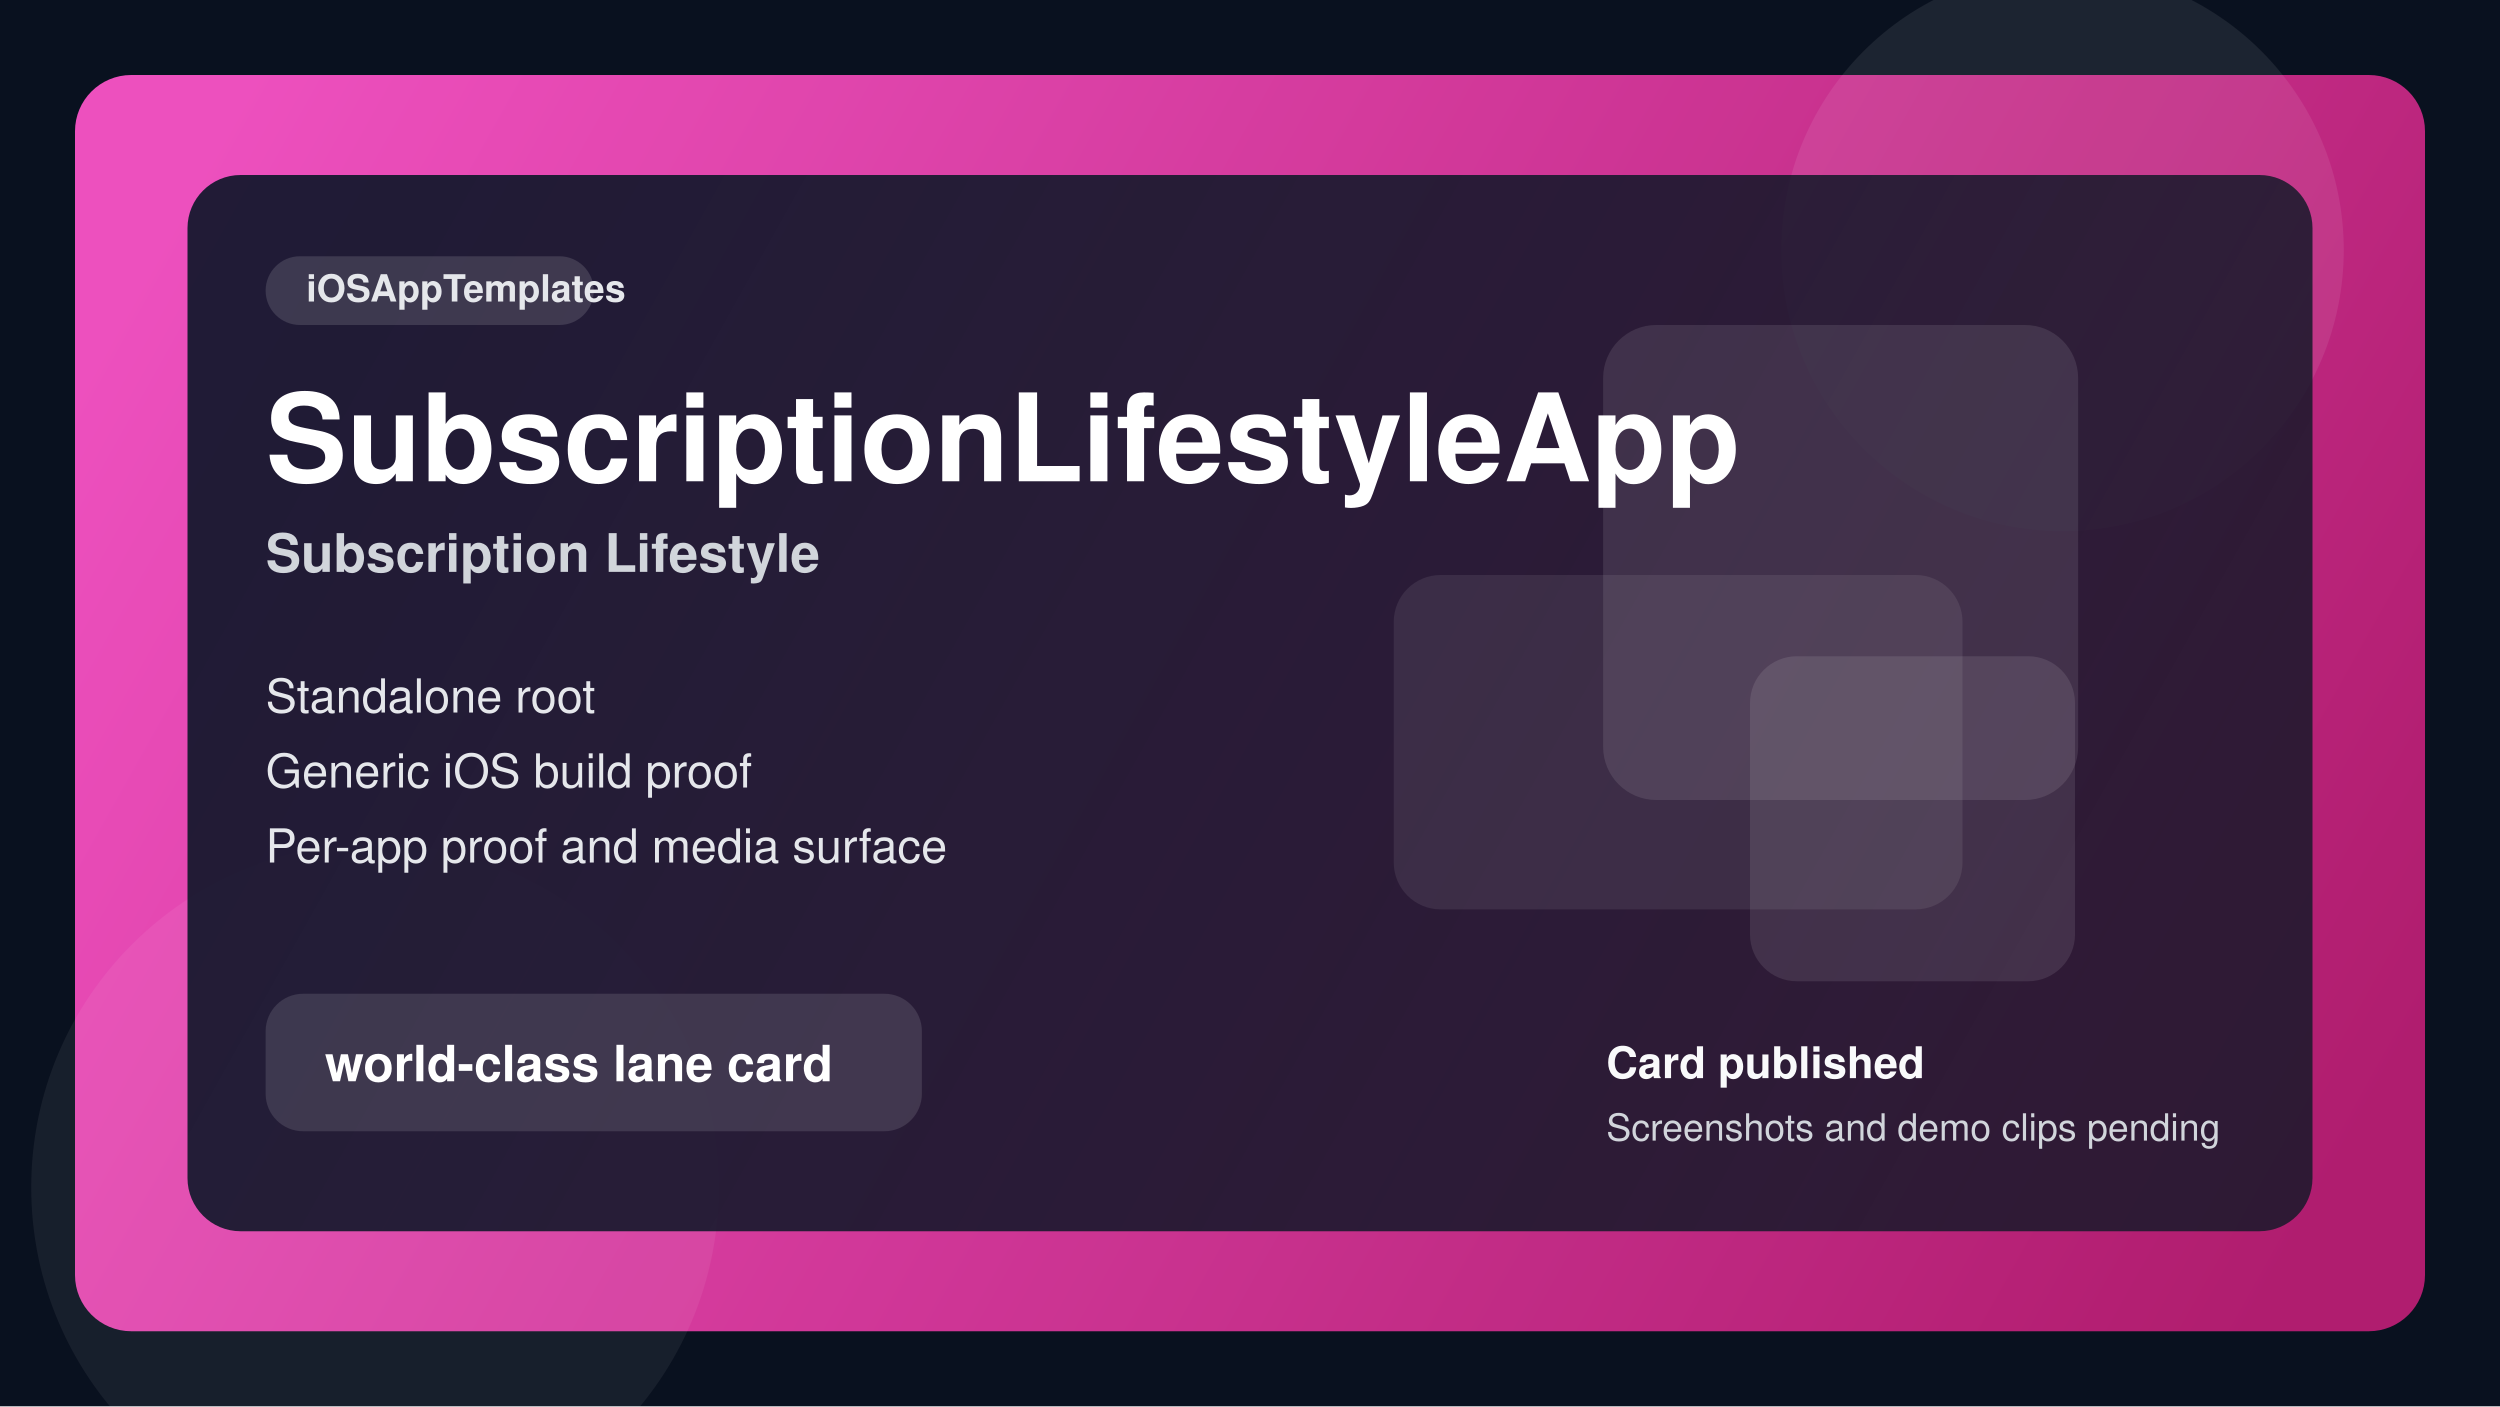
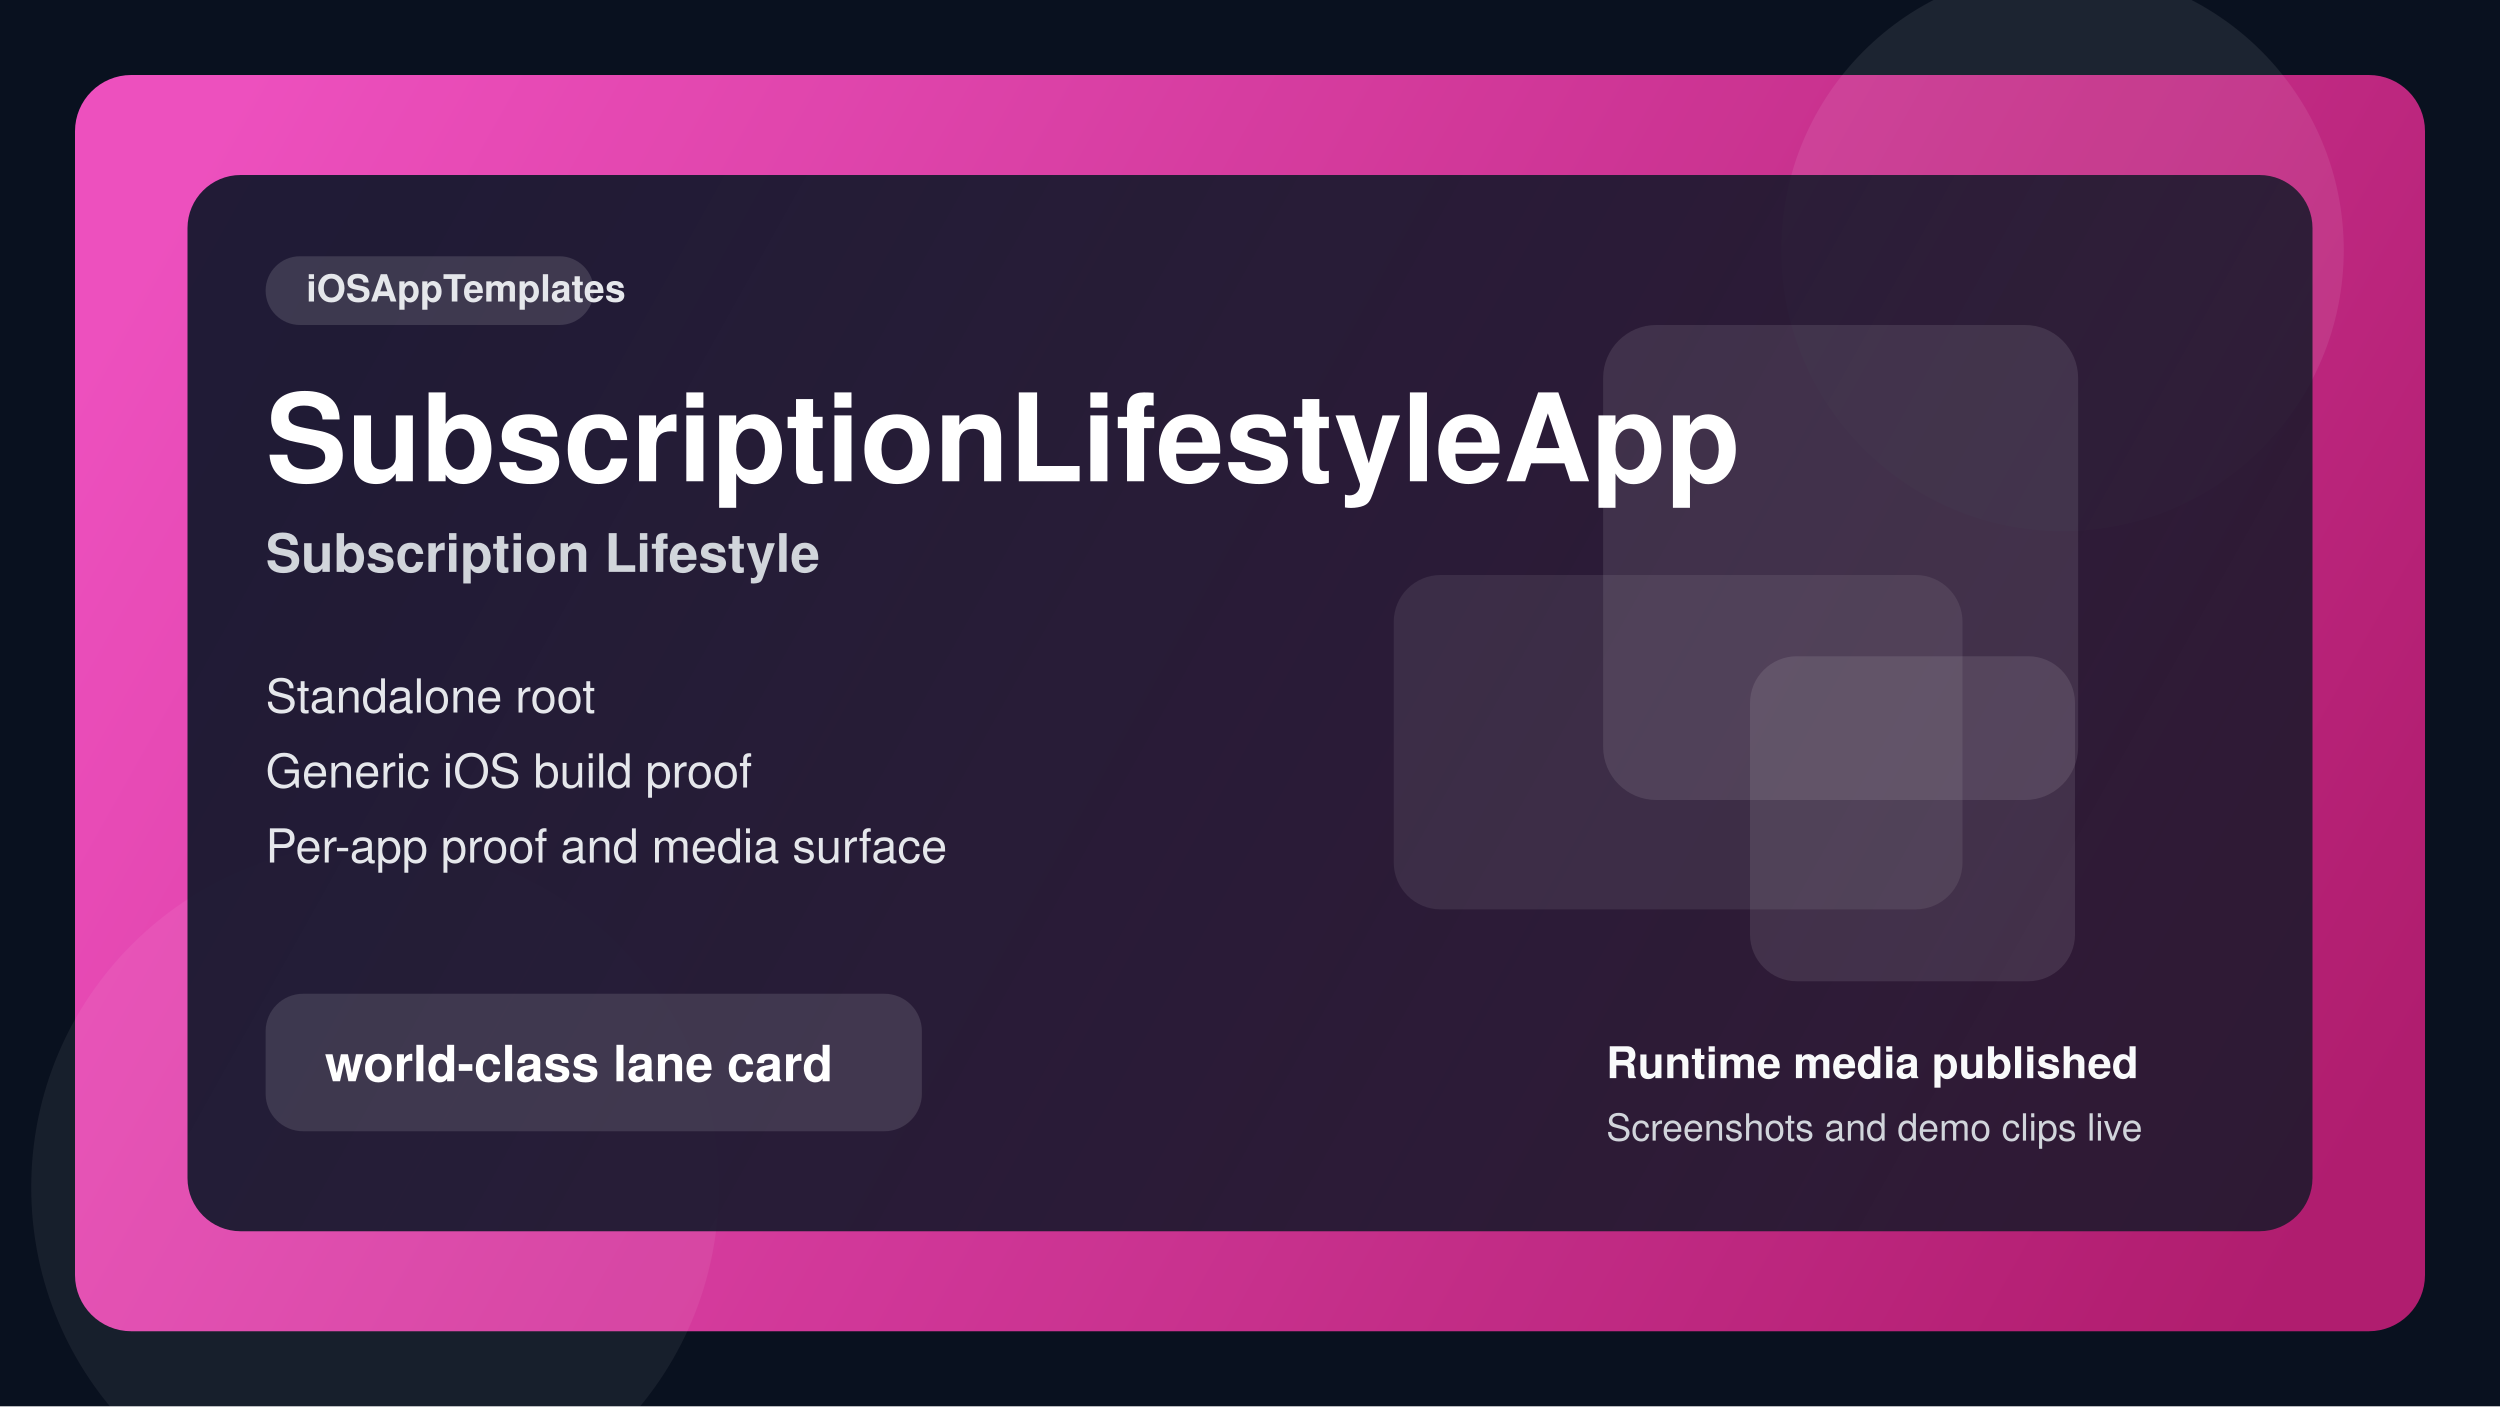
<svg xmlns="http://www.w3.org/2000/svg" width="1600" height="900" viewBox="0 0 1600 900" fill="none">
  <defs>
    <linearGradient id="bg" x1="140" y1="80" x2="1460" y2="820" gradientUnits="userSpaceOnUse">
      <stop stop-color="#F953C6" />
      <stop offset="1" stop-color="#B91D73" />
    </linearGradient>
    <linearGradient id="panel" x1="280" y1="150" x2="1300" y2="720" gradientUnits="userSpaceOnUse">
      <stop stop-color="#0F172A" stop-opacity="0.92" />
      <stop offset="1" stop-color="#111827" stop-opacity="0.82" />
    </linearGradient>
  </defs>
  <rect width="1600" height="900" fill="#09111F" />
  <rect x="48" y="48" width="1504" height="804" rx="36" fill="url(#bg)" opacity="0.95" />
  <circle cx="1320" cy="160" r="180" fill="white" fill-opacity="0.08" />
  <circle cx="240" cy="760" r="220" fill="white" fill-opacity="0.06" />
  <rect x="120" y="112" width="1360" height="676" rx="34" fill="url(#panel)" />
  <rect x="170" y="164" width="210" height="44" rx="22" fill="white" fill-opacity="0.13" />
  <text x="196" y="193" fill="#E5E7EB" font-size="24" font-family="SF Pro Display, Helvetica, Arial, sans-serif" font-weight="700">iOSAppTemplates</text>
  <text x="170" y="308" fill="white" font-size="78" font-family="SF Pro Display, Helvetica, Arial, sans-serif" font-weight="800">SubscriptionLifestyleApp</text>
  <text x="170" y="366" fill="#D1D5DB" font-size="34" font-family="SF Pro Display, Helvetica, Arial, sans-serif" font-weight="600">Subscription Lifestyle</text>
  <text x="170" y="456" fill="#E5E7EB" font-size="30" font-family="SF Pro Display, Helvetica, Arial, sans-serif">Standalone root</text>
  <text x="170" y="504" fill="#E5E7EB" font-size="30" font-family="SF Pro Display, Helvetica, Arial, sans-serif">Generic iOS build proof</text>
  <text x="170" y="552" fill="#E5E7EB" font-size="30" font-family="SF Pro Display, Helvetica, Arial, sans-serif">Per-app proof and media surface</text>
  <rect x="170" y="636" width="420" height="88" rx="24" fill="white" fill-opacity="0.12" />
  <text x="208" y="692" fill="white" font-size="32" font-family="SF Pro Display, Helvetica, Arial, sans-serif" font-weight="700">world-class lane card</text>
  <rect x="1026" y="208" width="304" height="304" rx="34" fill="white" fill-opacity="0.10" />
  <rect x="892" y="368" width="364" height="214" rx="30" fill="white" fill-opacity="0.08" />
  <rect x="1120" y="420" width="208" height="208" rx="30" fill="white" fill-opacity="0.10" />
-   <text x="1028" y="690" fill="#F9FAFB" font-size="28" font-family="SF Pro Display, Helvetica, Arial, sans-serif" font-weight="700">Card published</text>
-   <text x="1028" y="730" fill="#D1D5DB" font-size="24" font-family="SF Pro Display, Helvetica, Arial, sans-serif">Screenshots and demo clips pending</text>
+   <text x="1028" y="690" fill="#F9FAFB" font-size="28" font-family="SF Pro Display, Helvetica, Arial, sans-serif" font-weight="700">Runtime media published</text>
+   <text x="1028" y="730" fill="#D1D5DB" font-size="24" font-family="SF Pro Display, Helvetica, Arial, sans-serif">Screenshots and demo clips live</text>
</svg>
